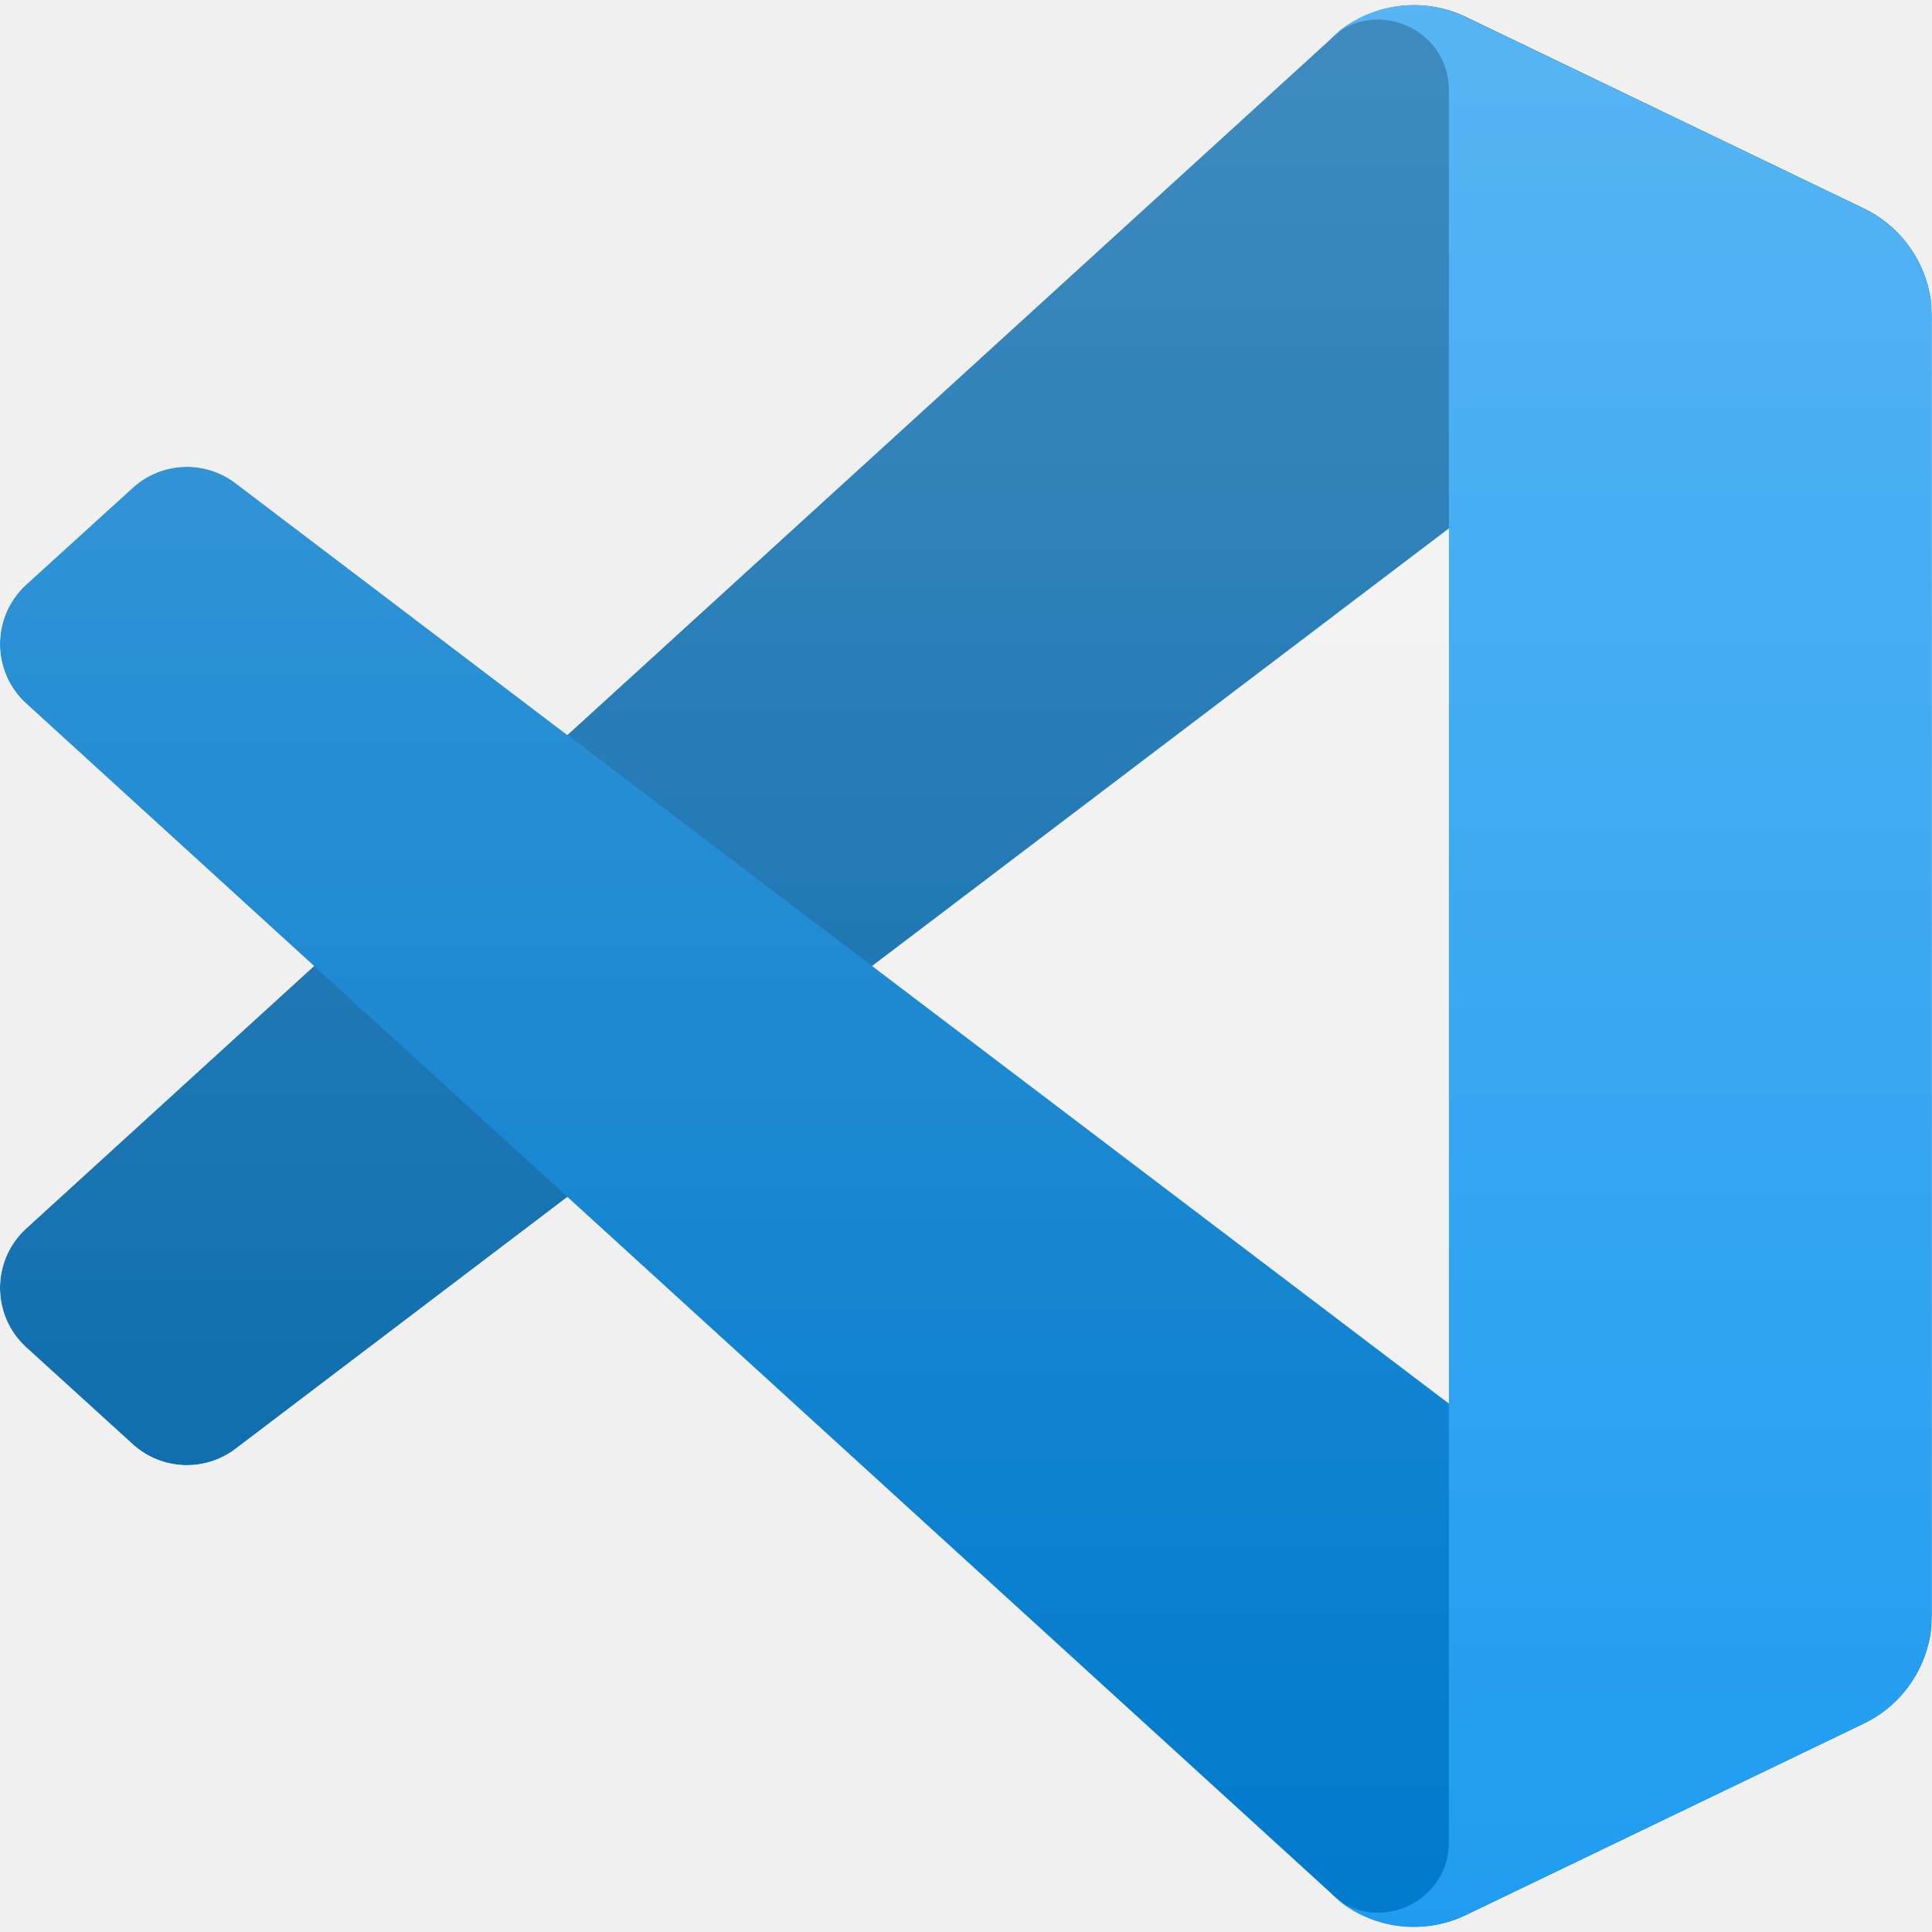
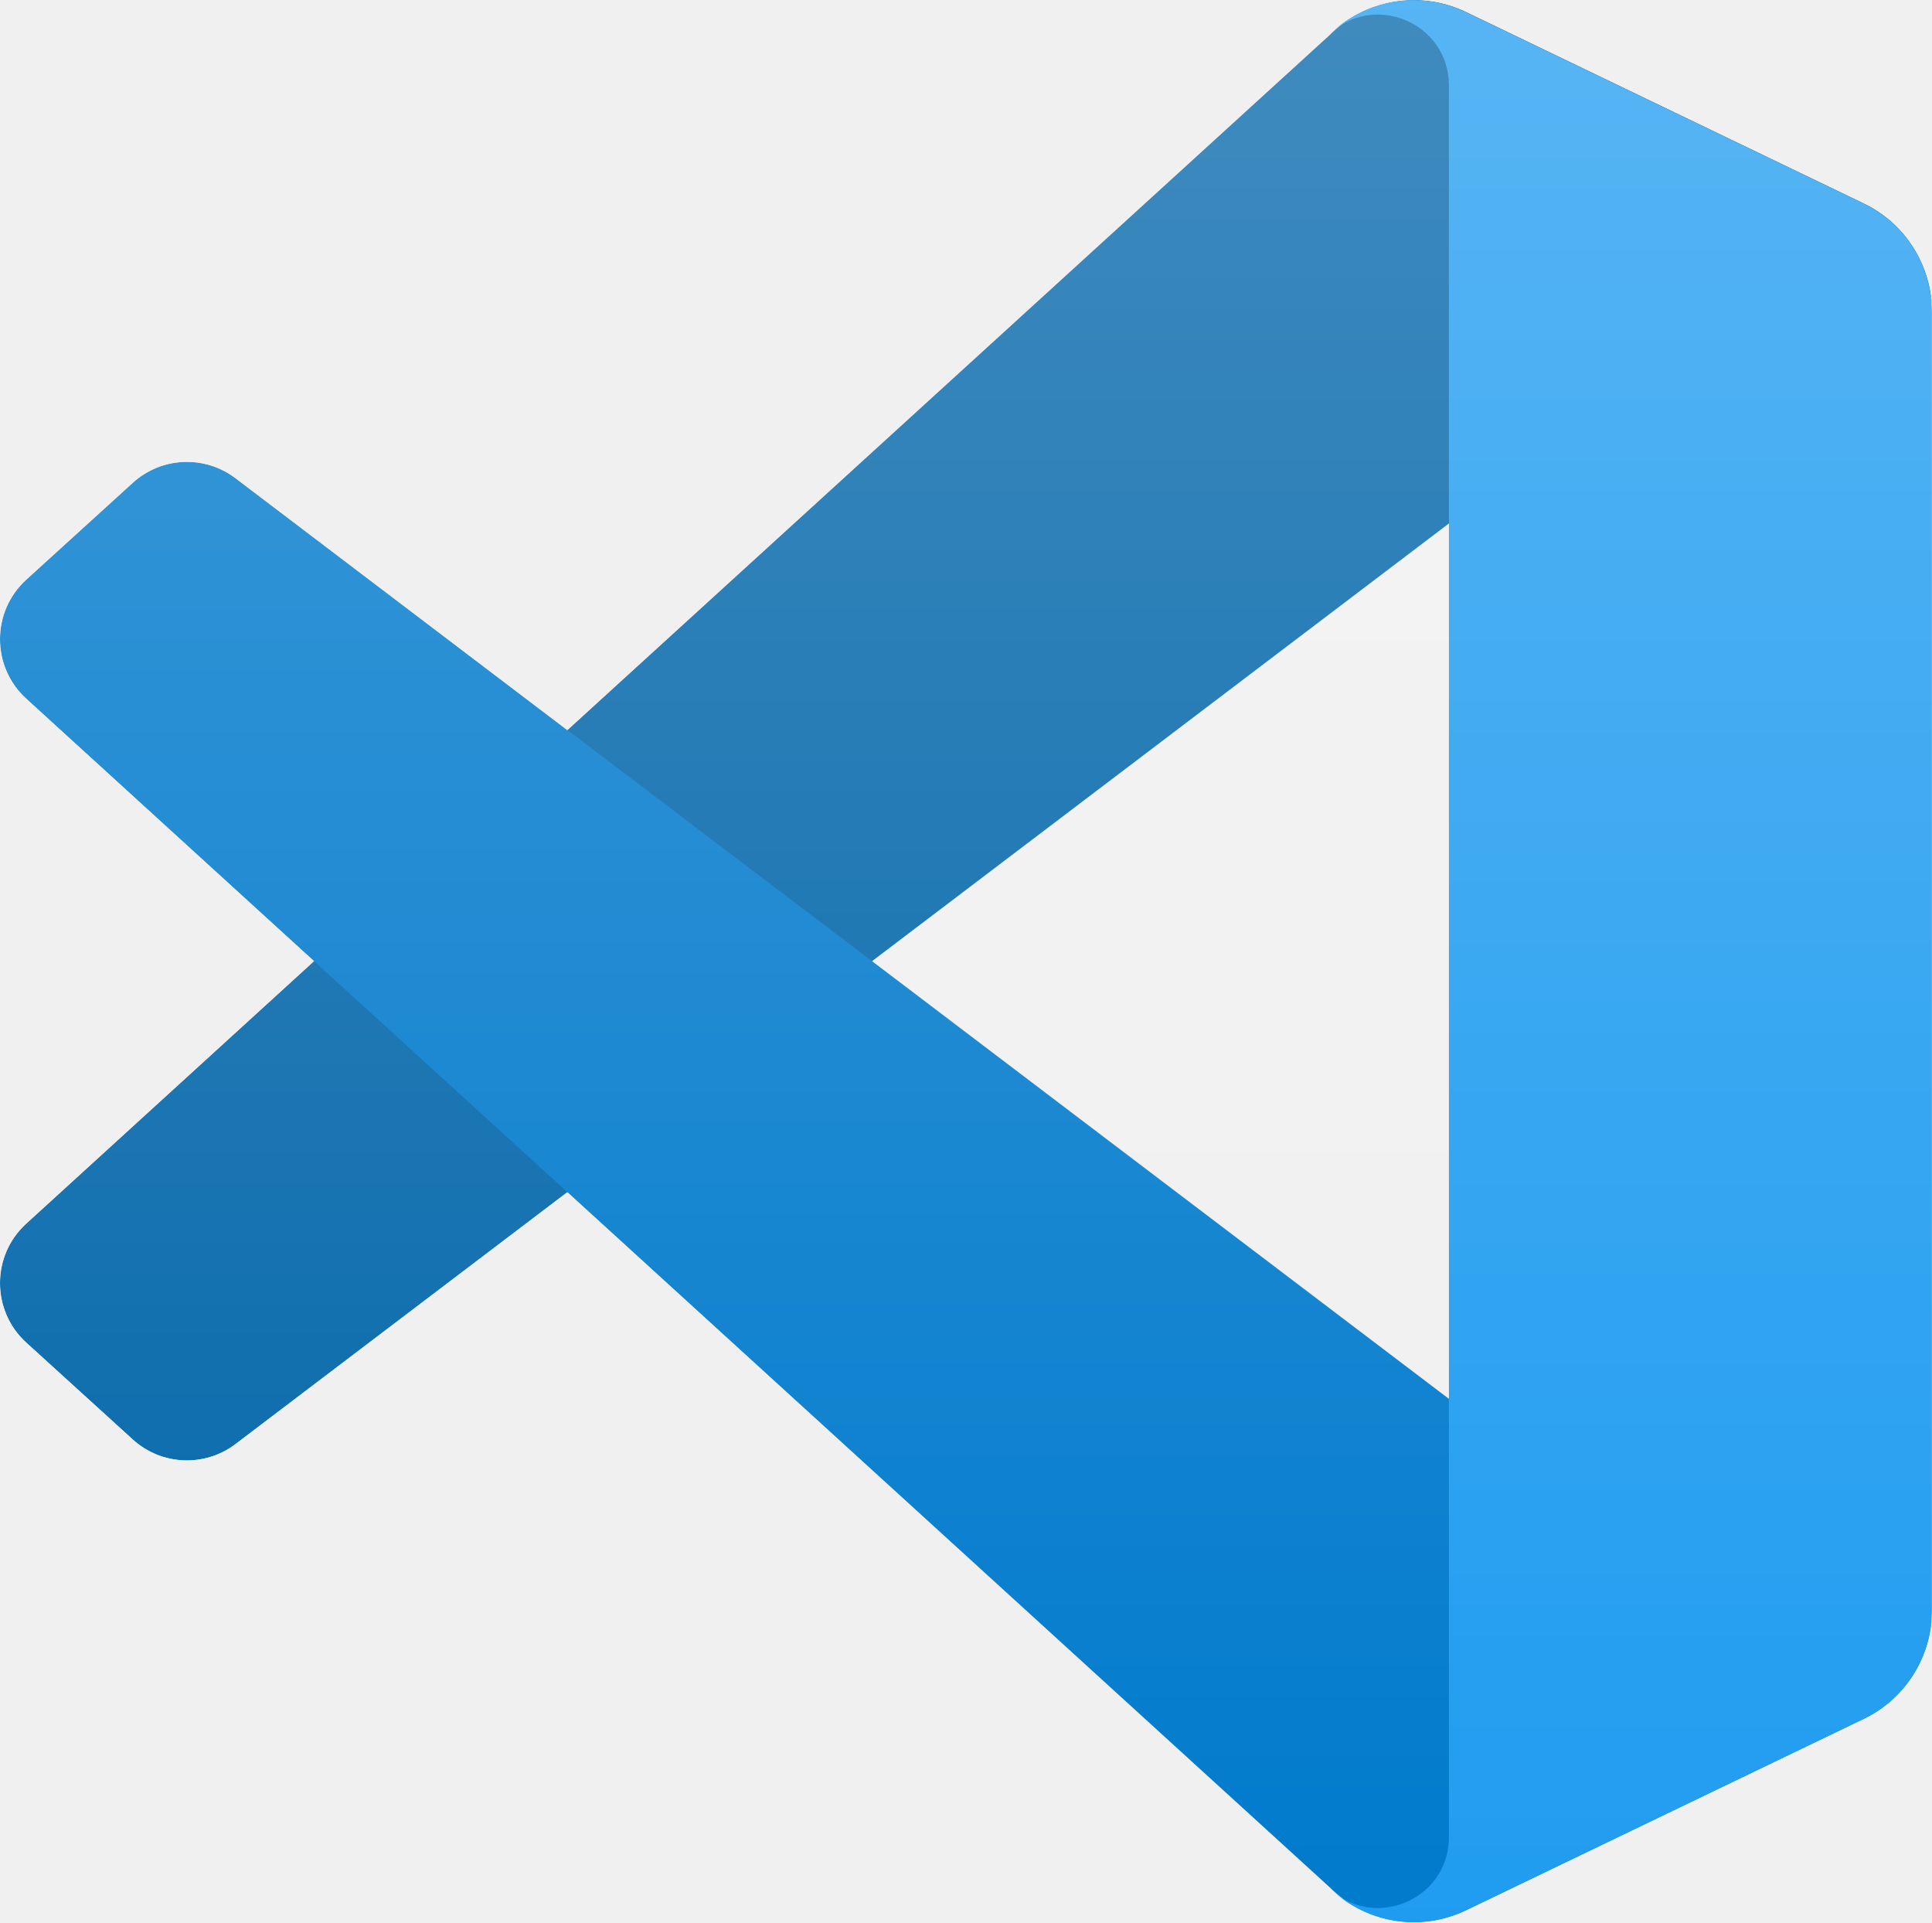
- <svg xmlns="http://www.w3.org/2000/svg" xmlns:xlink="http://www.w3.org/1999/xlink" width="21" height="21" viewBox="0 0 255.004 253.689">
+ <svg xmlns="http://www.w3.org/2000/svg" xmlns:xlink="http://www.w3.org/1999/xlink" viewBox="0 0 255.004 253.689">
  <defs>
    <linearGradient id="c" x1="127.173" x2="127.173" y1="0" y2="254.346" gradientTransform="scale(1.00259 .99742)" gradientUnits="userSpaceOnUse">
      <stop offset="0%" stop-color="#FFF" />
      <stop offset="100%" stop-color="#FFF" stop-opacity="0" />
    </linearGradient>
    <path id="a" d="M180.828 252.605a15.872 15.872 0 0 0 12.65-.486l52.501-25.262a15.94 15.94 0 0 0 9.025-14.364V41.197a15.939 15.939 0 0 0-9.025-14.363l-52.5-25.263a15.877 15.877 0 0 0-18.115 3.084L74.857 96.35l-43.78-33.232a10.614 10.614 0 0 0-13.56.603L3.476 76.494c-4.63 4.211-4.635 11.495-.012 15.713l37.967 34.638-37.967 34.637c-4.623 4.219-4.618 11.502.012 15.714l14.041 12.772a10.614 10.614 0 0 0 13.56.604l43.78-33.233 100.507 91.695a15.853 15.853 0 0 0 5.464 3.571zm10.464-183.649-76.262 57.889 76.262 57.888z" />
  </defs>
  <mask id="b" fill="#fff">
    <use width="100%" height="100%" xlink:href="#a" />
  </mask>
  <path fill="#0065a9" d="M246.135 26.873 193.593 1.575a15.885 15.885 0 0 0-18.123 3.08L3.466 161.482c-4.626 4.219-4.62 11.502.012 15.714l14.05 12.772a10.625 10.625 0 0 0 13.569.604L238.229 33.436c6.949-5.271 16.93-.315 16.93 8.407v-.61a15.938 15.938 0 0 0-9.024-14.36z" mask="url(#b)" />
  <path fill="#007acc" d="m246.135 226.816-52.542 25.298a15.887 15.887 0 0 1-18.123-3.08L3.466 92.207c-4.626-4.218-4.62-11.502.012-15.713l14.05-12.773a10.625 10.625 0 0 1 13.569-.603l207.132 157.135c6.949 5.271 16.93.315 16.93-8.408v.611a15.939 15.939 0 0 1-9.024 14.36z" mask="url(#b)" />
  <path fill="#1f9cf0" d="M193.428 252.135a15.892 15.892 0 0 1-18.125-3.084c5.881 5.88 15.938 1.715 15.938-6.603V11.273c0-8.318-10.057-12.483-15.938-6.602a15.892 15.892 0 0 1 18.125-3.084l52.533 25.263a15.937 15.937 0 0 1 9.03 14.363V212.51c0 6.125-3.51 11.709-9.03 14.363z" mask="url(#b)" />
  <path fill="url(#c)" fill-opacity=".25" d="M180.828 252.605a15.874 15.874 0 0 0 12.65-.486l52.5-25.263a15.938 15.938 0 0 0 9.026-14.363V41.197a15.939 15.939 0 0 0-9.025-14.363L193.477 1.57a15.877 15.877 0 0 0-18.114 3.084L74.857 96.35l-43.78-33.232a10.614 10.614 0 0 0-13.56.603L3.476 76.494c-4.63 4.211-4.635 11.495-.012 15.713l37.967 34.638-37.967 34.637c-4.623 4.219-4.618 11.502.012 15.714l14.041 12.772a10.614 10.614 0 0 0 13.56.604l43.78-33.233 100.506 91.695a15.857 15.857 0 0 0 5.465 3.571zm10.464-183.65-76.262 57.89 76.262 57.888z" mask="url(#b)" style="fill:url(#c)" />
</svg>
